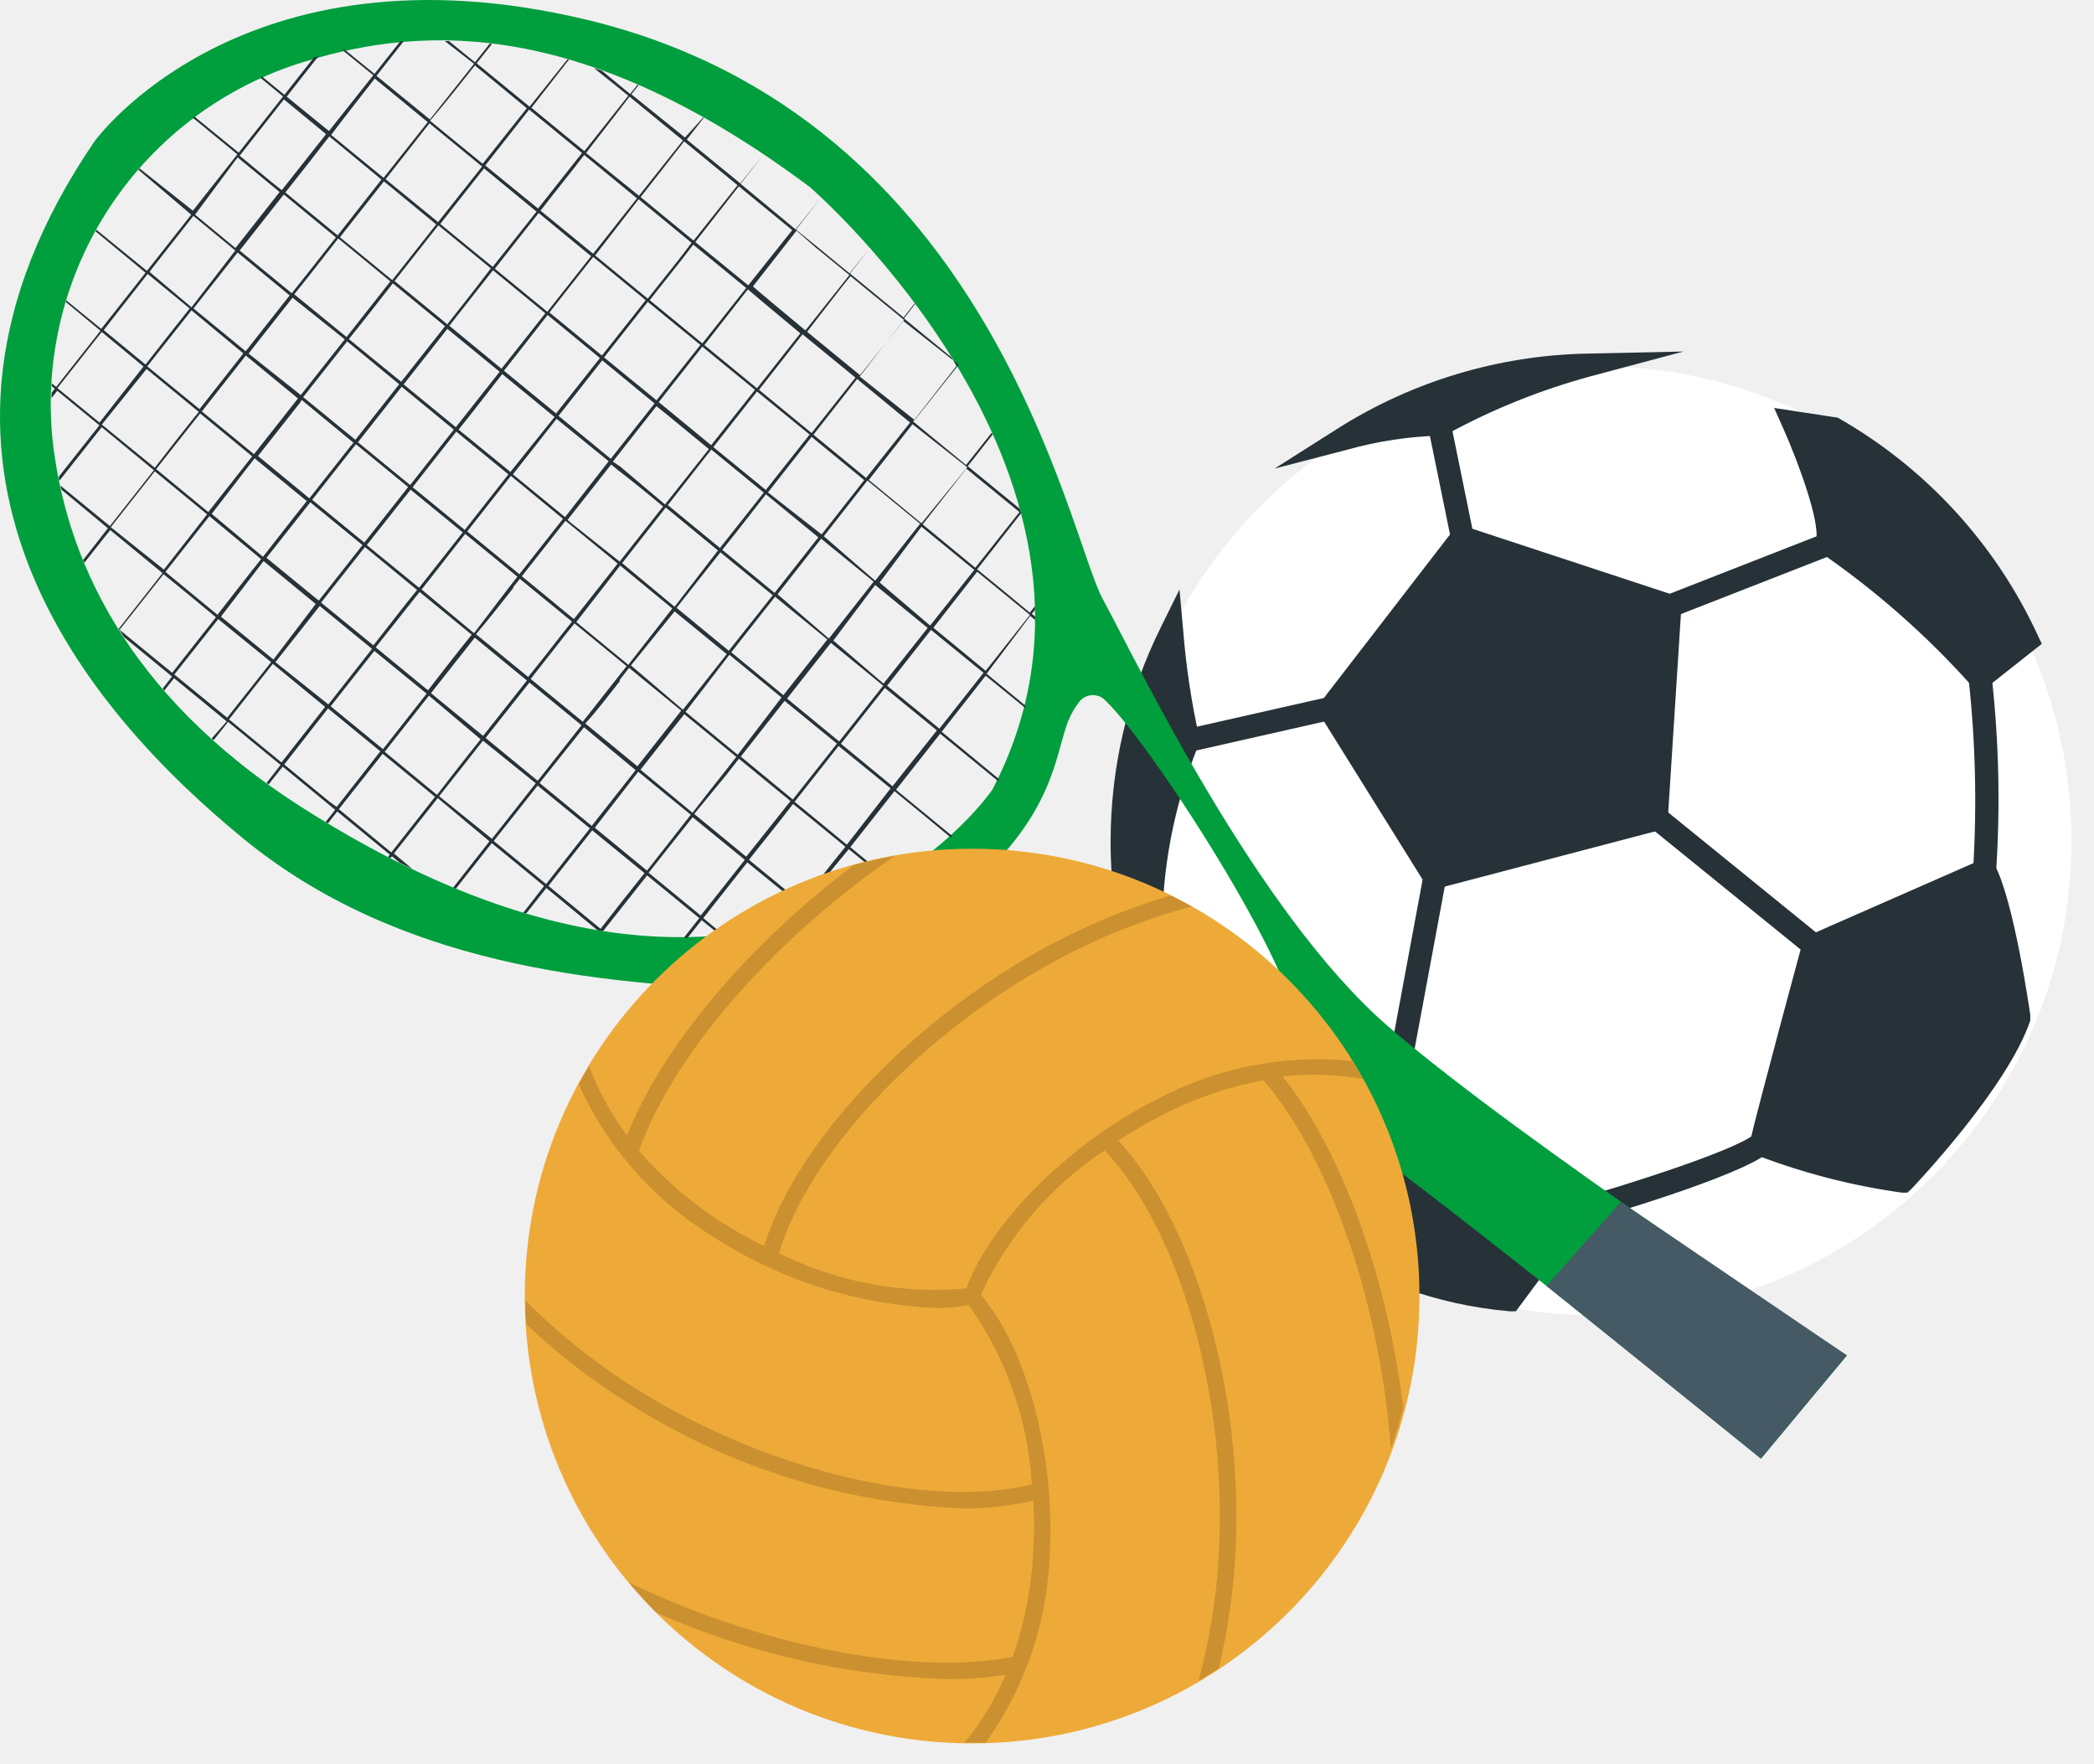
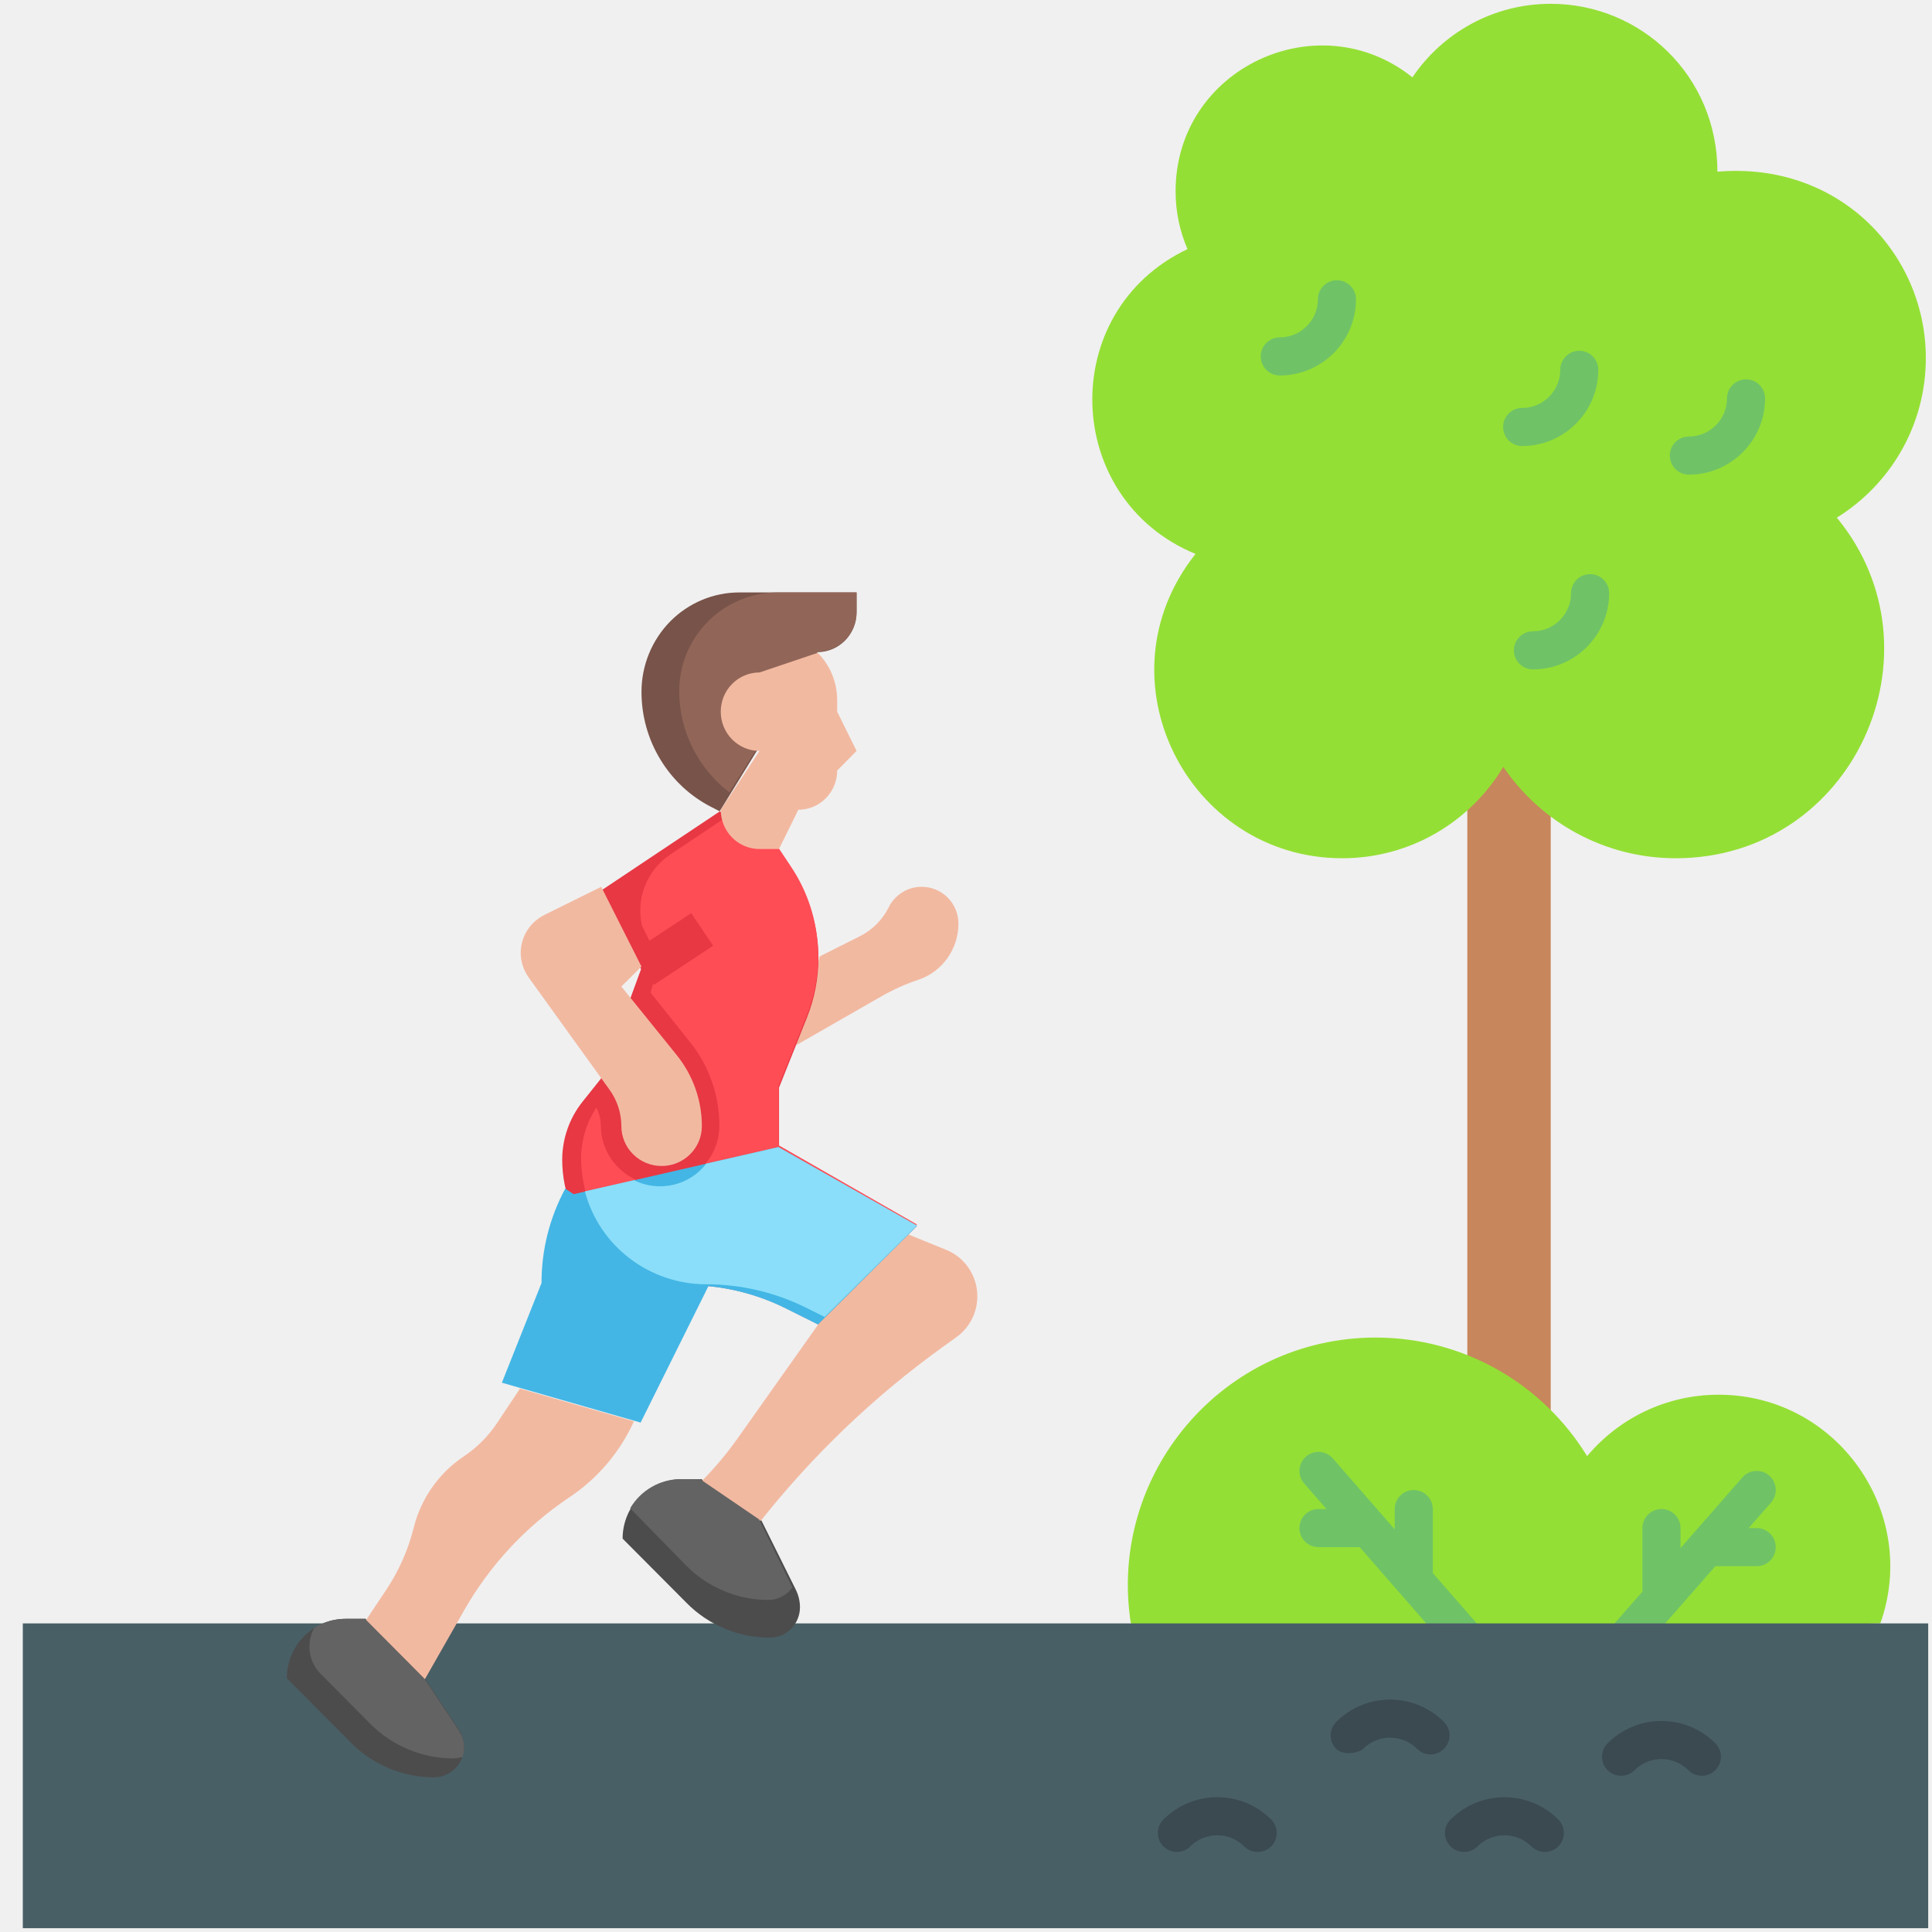
- <svg xmlns="http://www.w3.org/2000/svg" width="38" height="32" viewBox="0 0 38 32" fill="none">
-   <path d="M28.98 23.87C33.736 23.87 37.592 20.014 37.592 15.257C37.592 10.501 33.736 6.645 28.98 6.645C24.223 6.645 20.367 10.501 20.367 15.257C20.367 20.014 24.223 23.87 28.98 23.87Z" fill="white" />
-   <mask id="mask0_1703_512" style="mask-type:luminance" maskUnits="userSpaceOnUse" x="20" y="6" width="18" height="19">
-     <path d="M28.978 24.081C27.233 24.081 25.527 23.563 24.077 22.594C22.626 21.625 21.495 20.247 20.828 18.635C20.16 17.023 19.985 15.249 20.326 13.538C20.666 11.827 21.506 10.255 22.74 9.021C23.974 7.788 25.546 6.947 27.257 6.607C28.968 6.267 30.742 6.441 32.354 7.109C33.966 7.777 35.343 8.907 36.313 10.358C37.282 11.809 37.8 13.514 37.8 15.259C37.796 17.598 36.866 19.84 35.212 21.493C33.558 23.147 31.317 24.077 28.978 24.081ZM28.978 6.856C27.316 6.856 25.691 7.348 24.309 8.272C22.927 9.195 21.85 10.508 21.214 12.043C20.578 13.579 20.412 15.268 20.736 16.898C21.06 18.529 21.86 20.026 23.036 21.201C24.211 22.377 25.708 23.177 27.338 23.501C28.968 23.825 30.658 23.659 32.194 23.023C33.729 22.387 35.042 21.31 35.965 19.928C36.889 18.546 37.381 16.921 37.381 15.259C37.379 13.031 36.493 10.895 34.918 9.319C33.342 7.744 31.206 6.858 28.978 6.856Z" fill="white" />
-   </mask>
-   <g mask="url(#mask0_1703_512)">
- </g>
-   <path d="M30.301 10.995L30.055 14.846L26.037 15.92L24.134 12.856L26.534 9.754L30.301 10.995ZM36.016 15.783L32.91 17.145C32.91 17.145 32.124 20.047 31.961 20.749C32.789 21.067 33.65 21.29 34.528 21.414C34.528 21.414 36.225 19.633 36.639 18.433C36.639 18.45 36.351 16.418 36.016 15.783ZM28.566 21.991C28.566 21.991 25.995 20.089 25.376 19.483C25.376 19.483 23.181 19.855 22.6 19.855C22.869 20.738 23.294 21.566 23.854 22.3C24.912 23.026 26.139 23.468 27.416 23.584L28.566 21.991ZM26.12 7.705C26.965 7.243 27.862 6.884 28.792 6.635C27.223 6.665 25.693 7.126 24.369 7.968C24.94 7.815 25.529 7.732 26.12 7.722V7.705ZM35.933 12.304L36.794 11.623C36.039 10 34.799 8.652 33.245 7.764L32.538 7.663C32.538 7.663 33.286 9.336 33.161 9.858C34.181 10.564 35.111 11.391 35.933 12.321V12.304ZM20.53 16.932C20.655 16.948 20.782 16.936 20.903 16.899C20.892 15.707 21.118 14.524 21.567 13.42C21.414 12.759 21.314 12.086 21.266 11.409C20.671 12.6 20.362 13.912 20.363 15.243C20.363 15.816 20.419 16.387 20.53 16.949V16.932Z" fill="#263238" />
-   <path d="M27.508 23.796H27.395C26.076 23.681 24.81 23.224 23.721 22.471L23.683 22.438C23.106 21.686 22.671 20.836 22.399 19.929L22.324 19.662H22.6C23.156 19.662 25.318 19.298 25.343 19.294L25.447 19.273L25.523 19.352C26.125 19.954 28.662 21.84 28.687 21.861L28.855 21.986L27.508 23.796ZM23.988 22.145C24.977 22.816 26.115 23.235 27.304 23.366L28.273 22.053C27.713 21.635 25.932 20.293 25.305 19.707C24.921 19.77 23.583 19.988 22.884 20.05C23.135 20.804 23.508 21.512 23.988 22.145ZM34.612 21.643H34.516C33.616 21.518 32.734 21.291 31.886 20.966L31.714 20.899L31.756 20.723C31.919 20.021 32.676 17.232 32.709 17.111L32.734 17.015L36.113 15.531L36.2 15.702C36.547 16.35 36.832 18.336 36.844 18.42V18.47V18.52C36.426 19.749 34.754 21.501 34.687 21.576L34.612 21.643ZM32.208 20.631C32.929 20.903 33.678 21.098 34.44 21.213C34.75 20.878 36.05 19.436 36.426 18.424C36.317 17.627 36.145 16.84 35.912 16.07L33.086 17.324C32.96 17.784 32.408 19.825 32.208 20.631ZM20.643 17.161H20.506H20.355L20.326 17.015C20.212 16.445 20.155 15.865 20.154 15.284C20.153 13.921 20.469 12.577 21.078 11.358L21.404 10.698L21.471 11.434C21.523 12.096 21.622 12.754 21.768 13.403V13.474L21.739 13.545C21.303 14.62 21.083 15.771 21.091 16.931V17.082L20.949 17.136C20.848 17.158 20.746 17.166 20.643 17.161ZM21.141 12.224C20.763 13.191 20.571 14.221 20.572 15.259C20.574 15.721 20.613 16.183 20.689 16.639C20.716 15.537 20.938 14.448 21.346 13.424C21.252 13.028 21.184 12.628 21.141 12.224ZM25.941 16.162L23.879 12.855L26.459 9.51L30.523 10.848L30.255 15.029L25.941 16.162ZM24.39 12.855L26.133 15.66L29.854 14.665L30.084 11.124L26.61 9.979L24.39 12.855ZM35.899 12.596L35.77 12.433C34.958 11.526 34.042 10.719 33.04 10.029L32.927 9.949L32.956 9.811C33.035 9.469 32.626 8.365 32.35 7.75L32.195 7.403L33.349 7.579C34.944 8.485 36.214 9.868 36.982 11.534L37.053 11.684L35.899 12.596ZM33.391 9.757C34.331 10.412 35.197 11.168 35.975 12.011L36.543 11.563C35.812 10.057 34.647 8.804 33.199 7.963L32.898 7.922C33.161 8.508 33.325 9.134 33.383 9.774L33.391 9.757ZM23.131 8.503L24.264 7.784C25.621 6.922 27.189 6.449 28.796 6.417L30.548 6.379L28.876 6.826C27.963 7.073 27.083 7.427 26.254 7.88L26.208 7.905H26.15C25.576 7.919 25.005 8.005 24.452 8.16L23.131 8.503ZM26.827 7.115C26.434 7.217 26.05 7.348 25.677 7.508C25.815 7.508 25.949 7.508 26.095 7.487C26.242 7.466 26.438 7.311 26.819 7.14L26.827 7.115Z" fill="#263238" />
-   <path d="M26.328 7.678L25.918 7.762L26.332 9.789L26.742 9.706L26.328 7.678Z" fill="#263238" />
-   <path d="M33.081 9.687L30.223 10.805L30.375 11.194L33.233 10.077L33.081 9.687Z" fill="#263238" />
-   <path d="M36.224 15.811L35.806 15.782C35.877 14.636 35.851 13.487 35.727 12.345L36.145 12.291C36.275 13.46 36.301 14.638 36.224 15.811Z" fill="#263238" />
-   <path d="M30.189 14.675L29.926 15L32.783 17.318L33.046 16.994L30.189 14.675Z" fill="#263238" />
-   <path d="M25.831 15.884L25.17 19.443L25.581 19.52L26.242 15.96L25.831 15.884Z" fill="#263238" />
-   <path d="M28.621 22.208L28.508 21.79C29.653 21.464 31.485 20.87 31.827 20.59L32.095 20.912C31.577 21.355 28.922 22.124 28.621 22.208Z" fill="#263238" />
-   <path d="M24.092 12.651L21.523 13.232L21.616 13.64L24.185 13.059L24.092 12.651Z" fill="#263238" />
-   <path d="M22.446 19.996C21.683 19.108 21.093 18.086 20.707 16.981L21.125 16.852C21.503 17.901 22.069 18.871 22.797 19.715L22.446 19.996Z" fill="#263238" />
-   <path d="M31.956 26.47L33.516 24.597C33.516 24.597 27.577 20.697 25.189 18.625C22.8 16.553 20.642 12.031 20.012 10.871C19.381 9.712 18.009 2.113 10.632 0.355C4.379 -1.138 1.716 2.564 1.716 2.564C-2.296 8.444 1.615 12.924 4.418 15.22C7.221 17.516 10.828 17.86 13.787 17.964C17.279 18.087 22.019 19.224 23.514 19.941C24.615 20.467 31.956 26.47 31.956 26.47ZM18.007 14.332C18.007 14.332 14.087 20.114 5.519 14.677C2.203 12.577 1.187 10.017 0.957 8.015C0.798 6.512 1.168 5 2.005 3.74C2.841 2.481 4.091 1.553 5.538 1.116C7.728 0.441 10.632 0.355 14.697 3.395C14.697 3.395 20.922 8.76 18.007 14.332ZM17.13 17.692C16.85 17.608 15.879 17.482 17.323 16.331C19.003 14.987 19.121 13.907 19.328 13.251C19.38 13.061 19.47 12.883 19.591 12.728C19.619 12.694 19.653 12.667 19.692 12.648C19.73 12.629 19.773 12.617 19.816 12.615C19.859 12.613 19.902 12.619 19.942 12.634C19.983 12.649 20.02 12.673 20.051 12.703C20.994 13.604 23.828 18.126 23.453 18.667C23.038 19.266 17.561 17.815 17.13 17.687V17.692Z" fill="#009E3D" />
-   <path d="M18.78 11.002L18.688 11.117C18.385 10.865 18.067 10.603 17.733 10.331L18.528 9.317C18.528 9.286 18.508 9.258 18.503 9.23L17.562 8.46L18.013 7.886L17.996 7.853C17.856 8.032 17.699 8.225 17.531 8.438L16.571 7.648L17.358 6.64L17.262 6.481L16.405 5.778L16.604 5.52V5.5C16.54 5.579 16.47 5.666 16.397 5.761L15.425 4.963L15.787 4.498L15.417 4.96L14.793 4.448L14.445 4.168L14.899 3.583L14.437 4.162L13.44 3.336L13.857 2.798L13.435 3.328L12.463 2.533L12.774 2.135H12.757L12.43 2.496L11.458 1.712L11.592 1.541H11.567L11.435 1.706L10.923 1.284L10.777 1.233L11.402 1.737L10.604 2.743L9.644 1.956L10.327 1.079H10.296L9.61 1.936L8.65 1.149L8.93 0.794H8.885C8.801 0.903 8.711 1.015 8.619 1.13L8.148 0.746H8.073L8.602 1.158C8.356 1.466 8.09 1.804 7.801 2.168L6.832 1.376L7.325 0.749H7.264L6.796 1.34L6.264 0.908H6.214C6.39 1.054 6.578 1.205 6.774 1.365L5.97 2.378L5.203 1.754C5.402 1.499 5.592 1.256 5.78 1.02L5.696 1.043L5.161 1.72L4.76 1.393L4.724 1.41L5.136 1.751L4.332 2.77L3.528 2.115C3.518 2.121 3.508 2.129 3.5 2.138L4.307 2.801C4.046 3.134 3.778 3.473 3.5 3.823L2.532 3.056L2.512 3.081L3.47 3.896L2.68 4.898L2.666 4.915L1.75 4.17L1.734 4.198L2.641 4.949L1.837 5.968L1.202 5.45C1.2 5.462 1.2 5.474 1.202 5.486L1.823 6.002L1.02 7.021L0.938 6.956V7.007L0.994 7.054L0.936 7.13C0.936 7.161 0.936 7.192 0.936 7.223L1.039 7.091L1.804 7.718C1.549 8.037 1.305 8.351 1.067 8.65C1.067 8.673 1.067 8.698 1.081 8.72L1.846 7.752L2.792 8.533L1.994 9.546L1.098 8.813C1.098 8.838 1.112 8.863 1.118 8.888L1.958 9.586L1.51 10.16C1.516 10.177 1.523 10.194 1.532 10.21L2 9.619L2.949 10.4L2.154 11.411L2.249 11.56L3.122 12.277L2.952 12.495L2.982 12.531L3.159 12.307L4.114 13.091L3.842 13.399L3.876 13.433L4.139 13.1L5.091 13.881L4.839 14.206L4.875 14.234L5.13 13.912L5.936 14.575L6.082 14.696L5.911 14.914L5.953 14.939C6.009 14.869 6.062 14.796 6.121 14.726L7.073 15.508L7.042 15.55L7.087 15.572L7.112 15.539L7.255 15.656L7.482 15.768L7.149 15.488L7.944 14.483L8.882 15.267L8.224 16.107L8.272 16.127L8.924 15.3C9.247 15.566 9.563 15.825 9.873 16.079L9.495 16.563L9.548 16.577L9.915 16.115L10.842 16.88L10.945 16.896L11.743 15.886L12.69 16.661L12.41 17.017H12.48L12.732 16.698L13.079 16.978H13.146C13.02 16.874 12.892 16.77 12.763 16.661L13.561 15.65L14.51 16.423L14.23 16.79L14.322 16.768C14.401 16.664 14.482 16.563 14.563 16.46L14.77 16.631L14.821 16.614L14.591 16.426C14.765 16.202 14.944 15.978 15.123 15.748L15.403 15.41L16.137 16.009L16.173 15.986L15.431 15.373C15.704 15.026 15.971 14.687 16.232 14.357C16.593 14.651 16.932 14.931 17.251 15.197L17.282 15.172L16.26 14.332C16.534 13.983 16.801 13.644 17.061 13.315L18.113 14.175L18.13 14.139L17.089 13.279L17.887 12.262L18.606 12.848C18.606 12.834 18.606 12.82 18.606 12.803L17.904 12.226L18.696 11.176L18.785 11.252V11.19L18.724 11.14L18.783 11.067C18.781 11.046 18.78 11.024 18.78 11.002ZM18.5 9.292L17.699 10.303L16.744 9.516L17.537 8.505L18.5 9.292ZM5.472 7.256L6.415 8.034L6.362 8.096L5.614 9.043L4.682 8.275L5.455 7.295L5.472 7.256ZM7.488 8.841L8.28 7.833L9.226 8.608L8.434 9.616L7.488 8.841ZM8.398 9.661C8.364 9.7 8.333 9.742 8.302 9.782L7.605 10.666L6.656 9.891L7.381 8.975L7.451 8.886L8.398 9.661ZM11.254 8.466L11.122 8.376L11.912 7.371L12.094 7.516L12.864 8.149L12.068 9.154L11.254 8.466ZM12.037 9.185L11.245 10.191L10.371 9.496L10.299 9.434L11.091 8.429L11.217 8.533C11.494 8.746 11.769 8.97 12.037 9.194V9.185ZM11.083 8.326L10.136 7.547L10.929 6.539L11.878 7.321L11.083 8.326ZM11.046 8.37L10.254 9.384L9.308 8.608L10.1 7.601L11.046 8.37ZM9.263 8.564L8.322 7.796C8.602 7.452 8.857 7.113 9.114 6.788L10.063 7.567L9.263 8.564ZM8.272 7.752L7.325 6.976L8.118 5.968L9.067 6.746L8.272 7.752ZM8.235 7.796L7.443 8.802L6.496 8.026L7.289 7.018L8.235 7.796ZM9.271 8.636L10.217 9.415L9.425 10.42L8.479 9.644L9.271 8.636ZM10.262 9.451L10.335 9.51L11.209 10.227L10.414 11.235C10.111 10.983 9.803 10.731 9.492 10.476L9.47 10.457L10.262 9.451ZM11.254 10.263L12.2 11.042L11.402 12.064L10.458 11.288L11.254 10.263ZM11.29 10.219L12.082 9.21L13.029 9.989L12.242 11.011L11.29 10.219ZM13.073 10.023C13.396 10.289 13.713 10.549 14.023 10.801L13.225 11.809L12.278 11.03L13.073 10.023ZM13.107 9.978C13.387 9.63 13.648 9.294 13.899 8.97L14.851 9.751L14.056 10.759L13.107 9.978ZM13.065 9.944L12.119 9.166L12.908 8.158L13.86 8.939L13.065 9.944ZM12.945 8.113C13.225 7.757 13.488 7.421 13.737 7.105L14.692 7.886L13.897 8.891L12.945 8.113ZM12.905 8.079L12.136 7.446L11.954 7.298L12.746 6.29L12.978 6.483L13.701 7.074L12.905 8.079ZM11.914 7.264L10.962 6.486L11.755 5.478L12.71 6.259L11.914 7.264ZM10.923 6.452L9.971 5.671L10.764 4.663L11.718 5.447L10.923 6.452ZM10.887 6.497L10.091 7.503L9.145 6.727C9.425 6.377 9.683 6.041 9.938 5.716L10.887 6.497ZM9.1 6.691L8.154 5.912L8.946 4.904L9.896 5.685L9.1 6.691ZM8.109 5.878L7.16 5.1L7.955 4.089L8.907 4.87C8.65 5.209 8.384 5.548 8.109 5.895V5.878ZM8.076 5.92L7.28 6.928L6.331 6.153C6.611 5.808 6.869 5.47 7.129 5.142L8.076 5.92ZM6.289 6.116L5.34 5.341C5.62 4.994 5.88 4.658 6.138 4.327L7.084 5.106L6.289 6.116ZM6.256 6.158L5.458 7.169L4.511 6.416L5.309 5.402L6.256 6.158ZM6.3 6.195L7.244 6.973L6.449 7.981L5.502 7.206L6.3 6.195ZM6.412 8.121L6.46 8.062L7.406 8.838L7.334 8.931L6.611 9.846L5.665 9.07L6.412 8.121ZM6.578 9.891L5.785 10.899L4.836 10.123L5.631 9.115L6.578 9.891ZM6.622 9.927L7.569 10.706C7.289 11.047 7.034 11.386 6.776 11.711L5.827 10.935L6.622 9.927ZM7.614 10.742L8.56 11.518C8.28 11.862 8.022 12.198 7.768 12.526L7.728 12.495L6.818 11.747L7.614 10.742ZM7.65 10.697C7.877 10.417 8.109 10.109 8.347 9.81L8.442 9.689L9.389 10.465L9.268 10.619L8.602 11.49L7.65 10.697ZM9.313 10.655L9.434 10.504L9.453 10.521L10.38 11.28L10.234 11.462C10.016 11.742 9.798 12.022 9.585 12.285L8.638 11.509C8.862 11.246 9.086 10.96 9.313 10.672V10.655ZM10.279 11.495L10.425 11.313L11.371 12.089L11.2 12.305L10.576 13.097L9.63 12.321L10.279 11.495ZM11.248 12.335L11.416 12.12L12.362 12.895L12.169 13.142L11.567 13.906L10.621 13.128C10.842 12.893 11.035 12.627 11.248 12.361V12.335ZM11.45 12.075L12.242 11.095L13.188 11.87L12.393 12.879L11.45 12.075ZM13.236 11.882L14.182 12.657L13.387 13.696L12.441 12.918L13.236 11.882ZM13.27 11.837L14.065 10.829L15.014 11.604L14.216 12.615L13.27 11.837ZM14.11 10.784L14.902 9.776L15.854 10.555L15.042 11.588L14.11 10.784ZM14.95 9.731L15.742 8.72L16.697 9.504L15.882 10.538L14.95 9.731ZM14.91 9.698L13.936 8.936L14.728 7.928L15.683 8.712L14.91 9.698ZM14.762 7.889L15.554 6.878L16.515 7.668L15.717 8.673L14.762 7.889ZM14.728 7.858L13.774 7.074L14.563 6.066L15.524 6.853L14.728 7.858ZM13.737 7.046L13.018 6.455L12.782 6.262L13.572 5.251L13.852 5.489L14.524 6.049C14.287 6.348 14.025 6.68 13.737 7.046ZM12.746 6.231L11.791 5.447C12.071 5.086 12.351 4.747 12.581 4.439L13.541 5.226L12.746 6.231ZM11.755 5.419L10.8 4.635L11.589 3.616L12.55 4.406C12.306 4.736 12.04 5.055 11.755 5.419ZM10.764 4.604L9.809 3.823C10.089 3.459 10.369 3.12 10.601 2.812L11.559 3.599L10.764 4.604ZM10.727 4.649L9.932 5.657L8.98 4.876L9.775 3.865L10.727 4.649ZM8.941 4.843L7.989 4.064L8.784 3.056L9.736 3.84L8.941 4.843ZM7.95 4.03L6.998 3.252L7.793 2.238L8.748 3.022L7.95 4.03ZM7.916 4.072L7.118 5.083L6.169 4.305L6.967 3.291L7.916 4.072ZM6.127 4.271L5.178 3.493C5.458 3.143 5.721 2.804 5.976 2.476L6.922 3.258L6.127 4.271ZM6.096 4.308C5.836 4.638 5.57 4.976 5.295 5.321L4.349 4.546L5.15 3.529C5.449 3.776 5.766 4.039 6.096 4.308ZM5.256 5.361L4.458 6.374L3.512 5.598L4.312 4.582L5.256 5.361ZM4.416 6.413L3.621 7.424L2.672 6.648L3.475 5.632L4.416 6.413ZM4.461 6.452L5.407 7.231L5.382 7.262L4.609 8.242L3.663 7.466L4.461 6.452ZM4.576 8.281L3.78 9.292L2.834 8.513C3.092 8.186 3.358 7.847 3.632 7.503L4.576 8.281ZM4.62 8.317L5.567 9.093C5.287 9.44 5.032 9.776 4.772 10.104L3.842 9.325L4.62 8.317ZM4.738 10.146C4.458 10.496 4.2 10.832 3.946 11.156L3.002 10.378L3.8 9.367L4.738 10.146ZM4.783 10.182L5.729 10.96L4.962 11.969L4.01 11.19L4.783 10.182ZM5.802 10.997L6.751 11.775L5.959 12.783L4.998 12.016L5.802 10.997ZM6.793 11.812L7.703 12.556L7.742 12.587L6.95 13.595L6.858 13.52L6.001 12.817L6.793 11.812ZM7.784 12.624L8.722 13.416C8.442 13.761 8.185 14.099 7.93 14.424L6.981 13.643L7.784 12.624ZM7.821 12.579L8.616 11.571C8.935 11.834 9.249 12.095 9.562 12.349L8.767 13.354L7.821 12.579ZM9.607 12.386L10.553 13.161L9.758 14.169L8.812 13.391L9.607 12.386ZM10.598 13.198L11.534 13.976C11.263 14.321 10.998 14.658 10.738 14.987L9.792 14.209L10.598 13.198ZM11.589 14.01C11.912 14.276 12.228 14.536 12.536 14.785L11.741 15.799L10.794 15.021C11.044 14.698 11.306 14.361 11.578 14.01H11.589ZM11.623 13.968L12.225 13.203L12.418 12.96L13.362 13.735L13.143 14.015C12.947 14.262 12.754 14.505 12.567 14.749L11.623 13.968ZM13.191 14.049L13.409 13.769L14.345 14.536L14.101 14.844L13.541 15.547L12.598 14.771L13.191 14.049ZM13.443 13.73L14.238 12.719L15.188 13.495L14.387 14.508L13.443 13.73ZM14.283 12.677L15.078 11.666L16.027 12.442L15.229 13.455L14.283 12.677ZM15.123 11.624L15.882 10.616L16.834 11.395L16.033 12.405L15.123 11.624ZM15.963 10.571L16.722 9.558C17.05 9.828 17.37 10.09 17.68 10.342L16.879 11.352L15.963 10.571ZM17.553 8.48L16.722 9.496L15.767 8.709L16.559 7.698L17.553 8.48ZM17.397 6.618L16.599 7.623L15.602 6.833C15.907 6.441 16.162 6.103 16.389 5.822L17.397 6.618ZM16.405 5.806L15.607 6.808L14.647 6.021C14.952 5.629 15.207 5.29 15.434 5.011L16.405 5.806ZM14.79 4.481L15.414 4.991L14.616 5.996L13.944 5.436L13.664 5.198L14.454 4.187L14.79 4.481ZM14.376 4.176L13.578 5.178L12.617 4.392L13.407 3.381L14.376 4.176ZM13.384 3.361L12.586 4.366L11.626 3.577L12.415 2.566L13.384 3.361ZM11.424 1.754L12.393 2.549L11.595 3.552L10.635 2.776L11.424 1.754ZM10.562 2.776L9.764 3.784L8.806 3.003L9.602 1.989L10.562 2.776ZM8.602 1.174L9.56 1.964L8.759 2.972L7.804 2.191C8.109 1.835 8.375 1.494 8.622 1.183L8.602 1.174ZM6.785 1.413L7.762 2.216L6.961 3.227L6.009 2.448C6.284 2.084 6.552 1.746 6.804 1.421L6.785 1.413ZM5.152 1.804L5.917 2.434L5.113 3.451C4.833 3.232 4.592 3.022 4.349 2.826L5.152 1.804ZM4.312 2.857L5.074 3.484L4.273 4.501L3.54 3.896L4.312 2.857ZM2.722 4.921L3.509 3.918L4.27 4.546L3.475 5.576L2.722 4.941V4.921ZM2.68 4.971L3.442 5.598C3.167 5.944 2.9 6.283 2.641 6.615L1.882 5.99L2.68 4.971ZM1.042 7.043L1.846 6.024L2.604 6.651L1.806 7.668L1.042 7.043ZM1.848 7.704L2.66 6.696L3.607 7.474C3.327 7.819 3.066 8.158 2.809 8.488L1.848 7.704ZM2.011 9.566L2.809 8.553L3.758 9.334L2.974 10.336L2.011 9.566ZM2.17 11.428L2.968 10.42C3.278 10.672 3.595 10.932 3.918 11.201L3.125 12.209L2.17 11.428ZM3.164 12.24L3.96 11.235L4.92 12.016L4.122 13.024L3.164 12.24ZM4.156 13.055L4.951 12.047L5.9 12.828L5.108 13.836L4.156 13.055ZM5.964 14.536L5.158 13.873L5.953 12.856L6.81 13.559L6.902 13.634L6.11 14.643L5.964 14.536ZM7.101 15.469L6.149 14.684L6.944 13.679L7.894 14.46L7.101 15.469ZM7.969 14.449C8.227 14.124 8.492 13.789 8.764 13.441L9.722 14.214L8.927 15.222L7.969 14.449ZM8.96 15.261C9.218 14.939 9.484 14.601 9.756 14.256L10.705 15.032L9.91 16.043L8.96 15.261ZM10.901 16.857L9.952 16.076C10.209 15.751 10.474 15.415 10.747 15.068L11.696 15.844C11.421 16.188 11.155 16.524 10.901 16.852V16.857ZM12.718 16.616L11.771 15.838L12.569 14.83L13.516 15.603C13.245 15.946 12.979 16.282 12.718 16.611V16.616ZM15.067 15.707L14.538 16.381C14.236 16.132 13.922 15.872 13.591 15.603L14.152 14.897L14.392 14.589L15.341 15.365L15.067 15.707ZM15.367 15.329C15.064 15.079 14.751 14.819 14.42 14.55L15.218 13.537L16.162 14.306L15.367 15.329ZM16.207 14.276C15.904 14.027 15.591 13.766 15.26 13.497L16.058 12.484L17.002 13.254C16.739 13.584 16.47 13.923 16.195 14.27L16.207 14.276ZM17.047 13.223L16.098 12.444L16.895 11.431L17.848 12.209L17.047 13.223ZM17.887 12.173C17.584 11.924 17.268 11.661 16.938 11.392L17.733 10.375L18.69 11.159L17.887 12.173Z" fill="#263238" />
-   <path d="M28.066 23.337L29.413 21.811L33.515 24.596L31.956 26.47L28.066 23.337Z" fill="#455A64" />
-   <path d="M17.641 31.637C22.124 31.637 25.759 28.003 25.759 23.52C25.759 19.037 22.124 15.402 17.641 15.402C13.158 15.402 9.523 19.037 9.523 23.52C9.523 28.003 13.158 31.637 17.641 31.637Z" fill="#EEAA38" />
-   <path opacity="0.15" d="M24.739 19.582C24.676 19.469 24.605 19.36 24.534 19.252C23.298 19.13 22.054 19.379 20.96 19.966C19.381 20.772 17.966 22.192 17.536 23.382C16.366 23.487 15.189 23.266 14.137 22.743C14.675 20.93 16.701 18.772 19.123 17.452C19.915 17.02 20.756 16.683 21.628 16.45C21.503 16.379 21.369 16.312 21.24 16.25C20.458 16.483 19.702 16.797 18.985 17.185C16.517 18.529 14.446 20.738 13.865 22.613C13.595 22.478 13.331 22.329 13.076 22.166C12.524 21.813 12.026 21.381 11.598 20.884C12.128 19.335 13.811 17.201 16.241 15.531C15.987 15.577 15.74 15.632 15.494 15.698C13.406 17.273 11.944 19.152 11.381 20.605C11.093 20.222 10.861 19.8 10.692 19.352C10.629 19.461 10.558 19.565 10.5 19.674C11.012 20.811 11.853 21.769 12.913 22.425C14.122 23.217 15.521 23.669 16.964 23.736C17.171 23.738 17.378 23.721 17.582 23.686C18.26 24.642 18.656 25.769 18.726 26.939C16.889 27.382 14.003 26.71 11.652 25.269C10.882 24.799 10.171 24.238 9.535 23.599C9.535 23.745 9.535 23.891 9.556 24.037C10.148 24.598 10.798 25.094 11.494 25.52C13.3 26.649 15.37 27.288 17.498 27.374C17.92 27.373 18.34 27.326 18.751 27.232C18.768 27.536 18.768 27.841 18.751 28.146C18.72 28.801 18.595 29.448 18.379 30.067C16.772 30.384 14.078 29.992 11.41 28.718C11.569 28.906 11.736 29.09 11.911 29.265C13.583 30.006 15.382 30.416 17.21 30.472C17.558 30.473 17.906 30.446 18.25 30.393C18.061 30.837 17.809 31.252 17.502 31.624H17.636H17.887C18.609 30.614 19.014 29.412 19.052 28.171C19.143 26.401 18.634 24.463 17.799 23.498C18.29 22.433 19.067 21.524 20.045 20.876C21.348 22.246 22.204 25.081 22.133 27.841C22.112 28.74 21.983 29.633 21.749 30.501C21.874 30.426 22 30.355 22.117 30.276C22.308 29.479 22.414 28.665 22.434 27.845C22.505 25.039 21.628 22.141 20.296 20.701C20.547 20.532 20.808 20.379 21.077 20.241C21.659 19.94 22.282 19.725 22.927 19.603C24 20.834 25.015 23.361 25.24 26.284C25.328 26.041 25.403 25.799 25.465 25.553C25.148 22.96 24.25 20.747 23.277 19.536C23.764 19.48 24.256 19.496 24.739 19.582Z" fill="black" />
+ <svg xmlns="http://www.w3.org/2000/svg" width="31" height="31" viewBox="0 0 31 31" fill="none">
+   <g clip-path="url(#clip0_164_395)">
+     <path d="M24.882 12.037V23.884C24.504 23.413 24.049 23.037 23.544 22.788V11.915C23.77 11.664 23.965 11.371 24.122 11.046C24.33 11.426 24.587 11.761 24.882 12.037Z" fill="#C7865B" />
+     <path d="M23.276 27.016L18.145 26.048C17.77 23.647 19.629 21.462 22.073 21.462C23.49 21.462 24.758 22.208 25.466 23.365C25.97 22.762 26.729 22.379 27.576 22.379C29.482 22.379 30.803 24.272 30.171 26.048C28.735 26.048 24.708 27.016 23.276 27.016Z" fill="#94DF35" />
+     <path d="M22.99 25.24V24.213C22.99 24.044 22.853 23.908 22.684 23.908C22.516 23.908 22.379 24.044 22.379 24.213V24.539C22.336 24.489 22.206 24.34 21.386 23.401C21.275 23.273 21.082 23.261 20.954 23.372C20.827 23.483 20.815 23.676 20.926 23.803L21.284 24.213H21.156C20.987 24.213 20.85 24.35 20.85 24.519C20.85 24.688 20.987 24.825 21.156 24.825H21.817L23.502 26.756C23.612 26.882 23.805 26.897 23.933 26.785C24.06 26.674 24.073 26.48 23.962 26.353L22.99 25.24Z" fill="#6FC366" />
+     <path d="M28.187 24.519H28.058L28.418 24.109C28.529 23.982 28.516 23.789 28.389 23.677C28.262 23.566 28.069 23.579 27.957 23.706L26.965 24.84V24.519C26.965 24.35 26.828 24.213 26.659 24.213C26.49 24.213 26.353 24.35 26.353 24.519V25.538L25.703 26.281C25.591 26.408 25.604 26.602 25.731 26.713C25.858 26.824 26.052 26.811 26.163 26.684C26.175 26.67 27.293 25.393 27.523 25.131H28.187C28.356 25.131 28.493 24.994 28.493 24.825C28.493 24.656 28.356 24.519 28.187 24.519Z" fill="#6FC366" />
+     <path d="M0.366 26.048V30.939H30.939V26.048C23.398 26.048 6.934 26.048 0.366 26.048Z" fill="#495F66" />
+     <path d="M19.183 8.888C17.046 8.008 16.949 4.998 19.054 3.997C18.931 3.712 18.863 3.399 18.863 3.07C18.863 1.089 21.156 0.035 22.663 1.241C23.144 0.529 23.958 0.061 24.882 0.061C26.336 0.061 27.557 1.222 27.557 2.755C29.505 2.588 30.901 4.066 30.901 5.745C30.901 6.827 30.33 7.775 29.473 8.306C31.243 10.458 29.731 13.771 26.888 13.771C25.743 13.771 24.725 13.193 24.121 12.305C23.596 13.181 22.636 13.771 21.538 13.771C19.06 13.771 17.592 10.891 19.183 8.888Z" fill="#94DF35" />
+     <path d="M21.44 28.061C21.321 27.942 21.321 27.748 21.44 27.629C21.918 27.151 22.692 27.151 23.169 27.629C23.289 27.748 23.289 27.942 23.169 28.061C23.05 28.181 22.857 28.181 22.737 28.061C22.498 27.822 22.111 27.822 21.872 28.061C21.813 28.121 21.56 28.181 21.44 28.061Z" fill="#3B4A51" />
+     <path d="M24.572 29.627C24.333 29.389 23.945 29.389 23.707 29.627C23.588 29.746 23.394 29.746 23.275 29.627C23.155 29.508 23.155 29.314 23.275 29.195C23.751 28.718 24.527 28.718 25.004 29.195C25.123 29.314 25.123 29.508 25.004 29.627C24.885 29.746 24.691 29.746 24.572 29.627Z" fill="#3B4A51" />
+     <path d="M19.964 29.627C19.726 29.389 19.338 29.389 19.099 29.627C18.98 29.746 18.787 29.746 18.667 29.627C18.548 29.508 18.548 29.314 18.667 29.195C19.145 28.717 19.919 28.717 20.397 29.195C20.516 29.314 20.516 29.508 20.397 29.627C20.277 29.746 20.084 29.746 19.964 29.627Z" fill="#3B4A51" />
+     <path d="M27.092 28.404C26.853 28.166 26.465 28.166 26.227 28.404C26.108 28.523 25.914 28.523 25.795 28.404C25.675 28.285 25.675 28.091 25.795 27.972C26.273 27.494 27.046 27.494 27.524 27.972C27.643 28.091 27.643 28.285 27.524 28.404C27.405 28.523 27.211 28.523 27.092 28.404Z" fill="#3B4A51" />
+     <path d="M24.423 7.157C24.255 7.157 24.118 7.02 24.118 6.851C24.118 6.682 24.255 6.545 24.423 6.545C24.761 6.545 25.035 6.271 25.035 5.934C25.035 5.765 25.172 5.628 25.34 5.628C25.509 5.628 25.646 5.765 25.646 5.934C25.646 6.608 25.098 7.157 24.423 7.157Z" fill="#6FC366" />
+     <path d="M27.099 7.616C26.93 7.616 26.793 7.479 26.793 7.31C26.793 7.141 26.93 7.004 27.099 7.004C27.436 7.004 27.71 6.73 27.71 6.393C27.71 6.224 27.847 6.087 28.016 6.087C28.185 6.087 28.322 6.224 28.322 6.393C28.322 7.067 27.773 7.616 27.099 7.616Z" fill="#6FC366" />
+     <path d="M20.535 6.025C20.366 6.025 20.229 5.888 20.229 5.719C20.229 5.55 20.366 5.413 20.535 5.413C20.872 5.413 21.146 5.139 21.146 4.802C21.146 4.633 21.283 4.496 21.452 4.496C21.621 4.496 21.758 4.633 21.758 4.802C21.758 5.476 21.209 6.025 20.535 6.025Z" fill="#6FC366" />
+     <path d="M24.597 10.741C24.428 10.741 24.291 10.604 24.291 10.435C24.291 10.266 24.428 10.129 24.597 10.129C24.934 10.129 25.208 9.855 25.208 9.518C25.208 9.349 25.345 9.212 25.514 9.212C25.683 9.212 25.82 9.349 25.82 9.518C25.82 10.192 25.271 10.741 24.597 10.741Z" fill="#6FC366" />
+     <path d="M6.815 26.928L7.366 27.759C7.419 27.839 7.447 27.933 7.447 28.03C7.447 28.159 7.396 28.283 7.305 28.375C7.214 28.466 7.091 28.518 6.962 28.518C6.715 28.518 6.47 28.469 6.242 28.374C6.013 28.279 5.806 28.139 5.631 27.963L4.602 26.928C4.602 26.675 4.702 26.433 4.879 26.254C5.057 26.075 5.299 25.975 5.55 25.975H5.866" fill="#4C4C4C" />
+     <path d="M12.204 24.37L12.77 25.509C12.813 25.596 12.836 25.692 12.836 25.789C12.836 25.919 12.785 26.043 12.694 26.134C12.603 26.226 12.479 26.277 12.351 26.277C12.103 26.277 11.859 26.229 11.63 26.133C11.402 26.038 11.194 25.899 11.02 25.723L9.99 24.688C9.99 24.435 10.09 24.192 10.268 24.014C10.446 23.835 10.687 23.734 10.939 23.734H11.255" fill="#4C4C4C" />
+     <path d="M13.152 15.346L13.796 15.023C13.997 14.922 14.161 14.758 14.261 14.556C14.31 14.457 14.386 14.375 14.479 14.317C14.572 14.259 14.679 14.229 14.789 14.229C14.945 14.229 15.095 14.291 15.206 14.402C15.317 14.513 15.379 14.664 15.379 14.821C15.379 15.02 15.316 15.215 15.2 15.377C15.084 15.539 14.92 15.66 14.731 15.723C14.527 15.791 14.33 15.879 14.144 15.986L12.775 16.771" fill="#F2B9A1" />
+     <path d="M10.286 15.551L9.654 14.284L11.551 13.018L12.5 13.651L12.703 13.957C12.983 14.377 13.132 14.871 13.132 15.376C13.132 15.701 13.07 16.023 12.949 16.326L12.5 17.451V18.402L14.713 19.668L13.132 21.252L12.618 20.995C12.124 20.747 11.579 20.619 11.027 20.619C10.495 20.619 9.985 20.407 9.609 20.03C9.233 19.653 9.021 19.142 9.021 18.61C9.021 18.27 9.137 17.94 9.349 17.675L9.642 17.308L10.286 15.551Z" fill="#E73844" />
+     <path d="M12.494 18.376V17.422L12.945 16.292C13.099 15.905 13.157 15.487 13.114 15.073C13.071 14.659 12.928 14.261 12.698 13.915L12.494 13.608L11.702 13.078L10.751 13.714C10.569 13.836 10.429 14.011 10.349 14.215C10.268 14.418 10.252 14.642 10.302 14.856L10.661 15.579L10.481 15.759C10.472 15.816 10.457 15.872 10.438 15.927L11.078 16.729C11.378 17.106 11.542 17.575 11.543 18.058C11.543 18.311 11.443 18.553 11.265 18.732C11.086 18.911 10.844 19.012 10.592 19.012C10.34 19.012 10.098 18.911 9.92 18.732C9.741 18.553 9.641 18.311 9.641 18.058C9.639 17.959 9.614 17.861 9.569 17.772C9.411 18.014 9.326 18.296 9.324 18.585C9.324 19.119 9.536 19.632 9.913 20.01C10.29 20.389 10.802 20.601 11.335 20.601C11.889 20.601 12.435 20.73 12.93 20.979L13.233 21.131L14.713 19.647L12.494 18.376Z" fill="#FF4D55" />
+     <path d="M13.117 10.464C13.283 10.464 13.443 10.396 13.56 10.277C13.678 10.157 13.744 9.994 13.744 9.825V9.506H11.862C11.446 9.506 11.047 9.674 10.752 9.973C10.458 10.273 10.293 10.679 10.293 11.102C10.293 11.486 10.398 11.862 10.597 12.188C10.795 12.515 11.079 12.779 11.416 12.95L11.548 13.018L13.117 10.464Z" fill="#785349" />
+     <path d="M10.898 11.09C10.899 11.405 10.972 11.715 11.112 11.997C11.252 12.278 11.454 12.524 11.704 12.715L13.112 10.457C13.28 10.457 13.44 10.39 13.559 10.271C13.678 10.152 13.744 9.991 13.744 9.823V9.506H12.479C12.06 9.506 11.658 9.673 11.361 9.97C11.065 10.267 10.898 10.67 10.898 11.09Z" fill="#916658" />
+     <path d="M12.81 12.993C12.975 12.993 13.134 12.927 13.25 12.809C13.367 12.691 13.433 12.531 13.433 12.364L13.744 12.049L13.433 11.419V11.235C13.433 10.95 13.321 10.676 13.121 10.475L12.187 10.79C12.022 10.79 11.864 10.856 11.747 10.974C11.63 11.092 11.565 11.252 11.565 11.419C11.565 11.586 11.63 11.746 11.747 11.864C11.864 11.982 12.022 12.049 12.187 12.049L11.565 12.993C11.565 13.16 11.63 13.32 11.747 13.439C11.864 13.557 12.022 13.623 12.187 13.623H12.499L12.81 12.993Z" fill="#F2B9A1" />
+     <path d="M8.343 22.281L7.978 22.83C7.837 23.043 7.655 23.226 7.442 23.368C7.042 23.636 6.755 24.044 6.638 24.513C6.55 24.867 6.401 25.203 6.199 25.507L5.873 25.996C5.873 26.247 5.973 26.488 6.15 26.666C6.327 26.843 6.567 26.943 6.818 26.943L7.445 25.843C7.861 25.112 8.441 24.489 9.139 24.023C9.59 23.722 9.948 23.3 10.172 22.806L8.343 22.281Z" fill="#F2B9A1" />
+     <path d="M13.156 21.213L11.837 23.077C11.664 23.322 11.472 23.551 11.262 23.763C11.262 23.932 11.328 24.094 11.447 24.214C11.565 24.333 11.726 24.4 11.893 24.4H12.209C13.047 23.343 14.025 22.408 15.117 21.62L15.349 21.453C15.452 21.379 15.536 21.28 15.594 21.167C15.652 21.053 15.682 20.927 15.682 20.799C15.682 20.638 15.634 20.482 15.545 20.349C15.456 20.216 15.329 20.113 15.182 20.054L14.554 19.799L13.156 21.213Z" fill="#F2B9A1" />
+     <path d="M11.383 20.605L10.279 22.826L8.053 22.186L8.689 20.587C8.688 20.058 8.819 19.537 9.07 19.072" fill="#43B6E5" />
+     <path d="M11.091 14.652L10.172 15.259L10.315 15.541L10.491 15.803L11.443 15.175L11.091 14.652Z" fill="#E73844" />
+     <path d="M10.293 15.509L9.97 15.829L10.858 16.929C11.119 17.253 11.262 17.655 11.262 18.069C11.262 18.239 11.194 18.401 11.073 18.521C10.951 18.642 10.787 18.709 10.616 18.709C10.445 18.709 10.28 18.642 10.159 18.521C10.038 18.401 9.97 18.239 9.97 18.069C9.97 17.861 9.904 17.658 9.782 17.488L8.485 15.687C8.401 15.571 8.356 15.432 8.355 15.29C8.355 15.163 8.391 15.039 8.458 14.931C8.525 14.824 8.622 14.737 8.736 14.68L9.647 14.229L10.293 15.509Z" fill="#F2B9A1" />
+     <path d="M12.49 18.406L9.082 19.189C9.206 19.603 9.461 19.965 9.809 20.223C10.156 20.48 10.578 20.619 11.011 20.62C11.566 20.62 12.113 20.748 12.609 20.995L13.125 21.252L14.713 19.671L12.49 18.406Z" fill="#43B6E5" />
+     <path d="M12.491 18.406L11.333 18.671C11.201 18.842 11.013 18.963 10.801 19.011C10.588 19.06 10.366 19.033 10.171 18.937L9.385 19.116C9.497 19.543 9.749 19.921 10.101 20.19C10.453 20.46 10.886 20.607 11.331 20.607C11.885 20.607 12.432 20.735 12.928 20.98L13.232 21.131L14.713 19.664L12.491 18.406Z" fill="#8ADEF9" />
+     <path d="M6.811 26.935L5.857 25.975H5.539C5.364 25.975 5.193 26.025 5.045 26.117L5.042 26.122C4.976 26.241 4.951 26.379 4.972 26.514C4.992 26.649 5.056 26.773 5.155 26.868L5.939 27.657C6.114 27.834 6.323 27.974 6.553 28.07C6.782 28.166 7.029 28.215 7.277 28.215C7.327 28.214 7.376 28.206 7.423 28.19C7.446 28.121 7.453 28.047 7.443 27.974C7.433 27.901 7.406 27.832 7.365 27.771L6.811 26.935Z" fill="#636363" />
+     <path d="M11.234 23.734H10.918C10.755 23.735 10.596 23.778 10.455 23.86C10.313 23.941 10.195 24.059 10.111 24.201L10.999 25.109C11.173 25.288 11.38 25.429 11.609 25.526C11.837 25.622 12.081 25.672 12.328 25.672C12.403 25.672 12.477 25.654 12.545 25.619C12.612 25.584 12.67 25.534 12.715 25.472L12.181 24.38L11.234 23.734Z" fill="#636363" />
+   </g>
+   <defs>
+     <clipPath id="clip0_164_395">
+       <rect width="31" height="31" fill="white" />
+     </clipPath>
+   </defs>
</svg>
